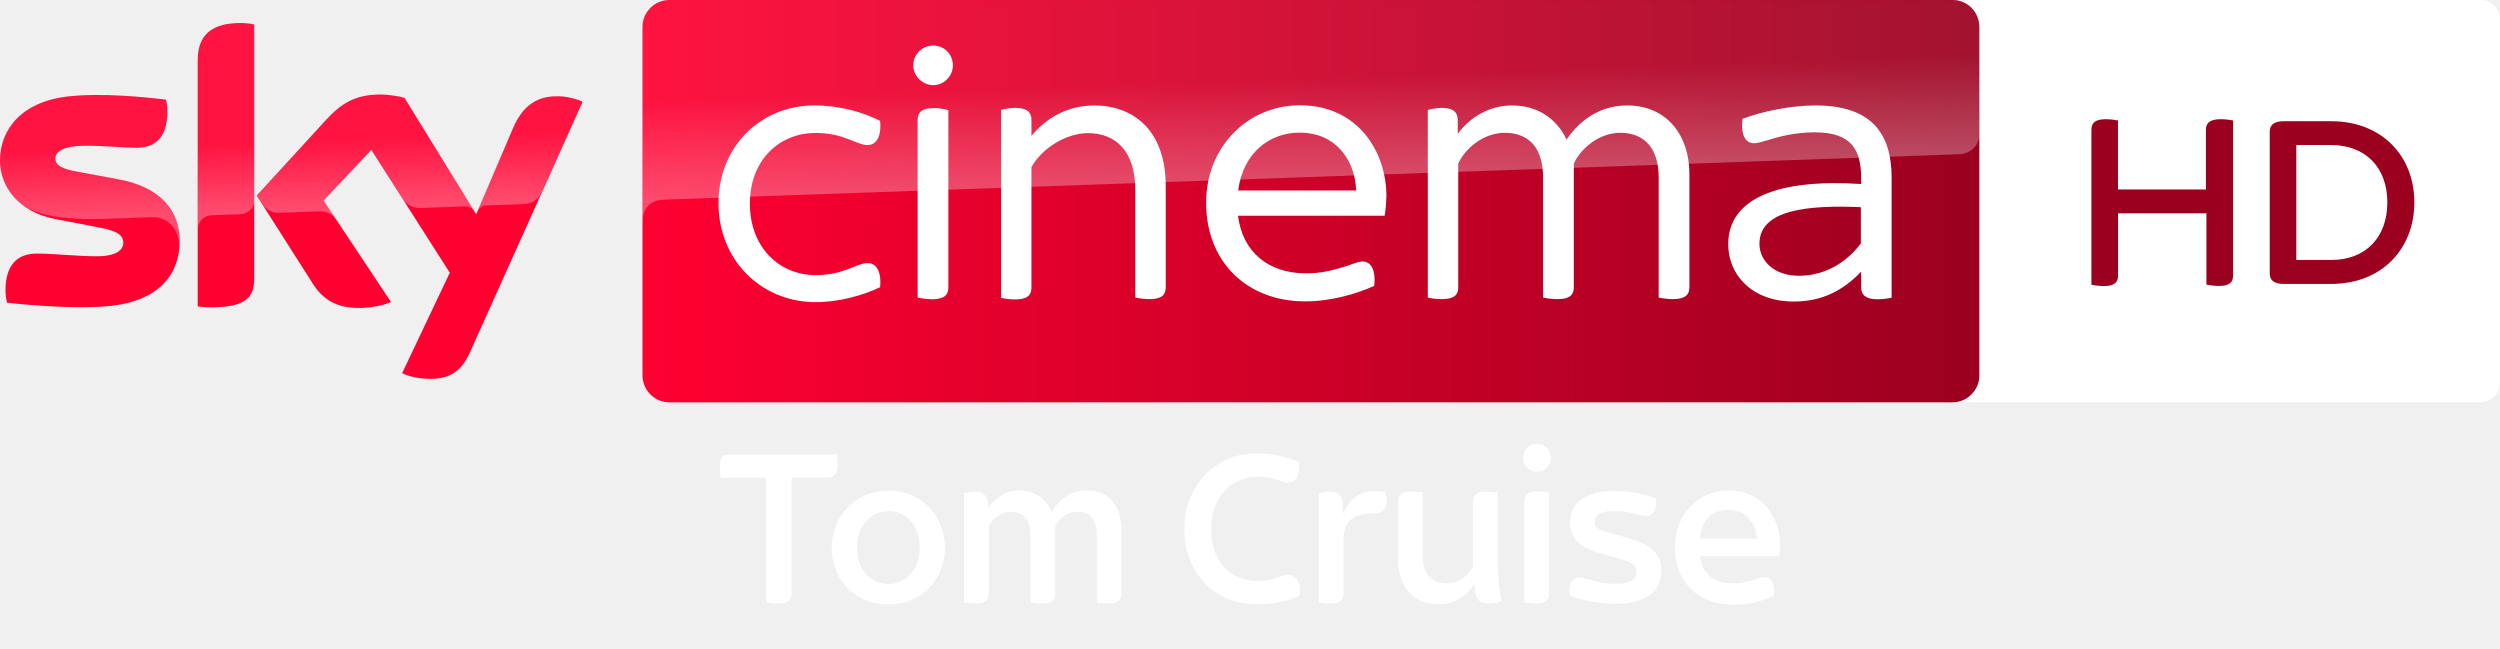
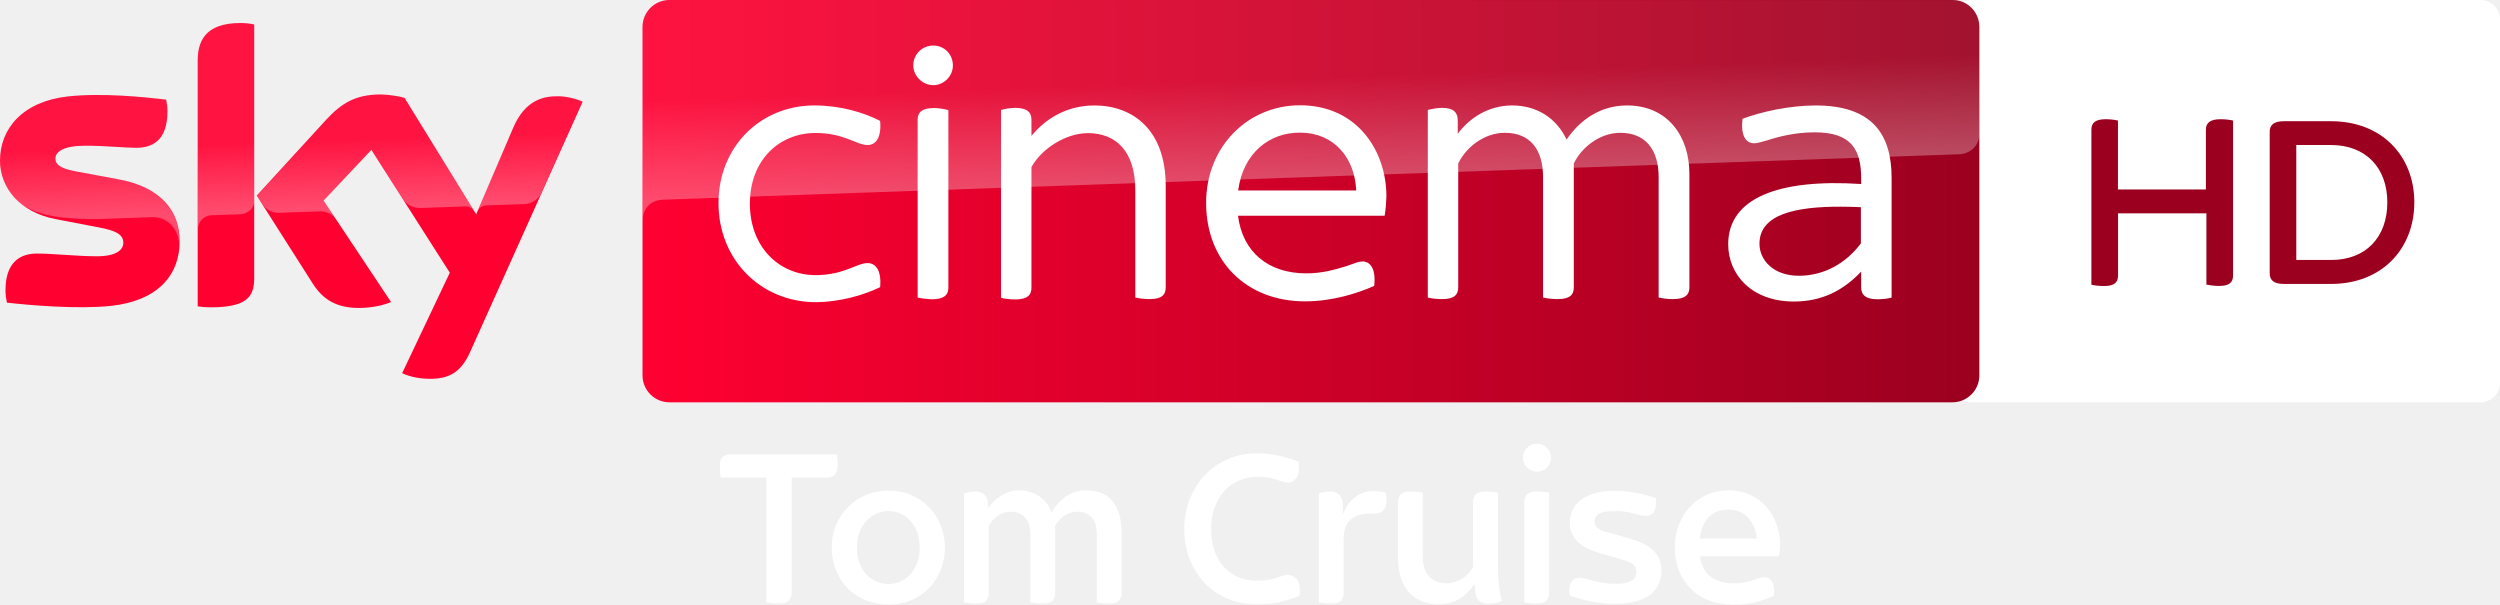
- <svg xmlns="http://www.w3.org/2000/svg" viewBox="0 0 1011.8 262.5">
-   <path d="M315.18 244.28q-1.472 0-2.944-.184-1.38-.092-2.116-.276v-50.508h-18.4q-.184-.736-.276-1.932-.092-1.288-.092-2.668 0-2.944 1.196-3.864 1.196-.92 3.036-.92h43.056q.368 1.38.368 4.232 0 5.152-4.232 5.152h-14.352v46.644q0 1.84-1.196 3.128-1.104 1.196-4.048 1.196zm44.44.37q-5.152 0-9.384-1.748-4.232-1.84-7.268-4.876-3.036-3.128-4.692-7.36-1.656-4.232-1.656-9.108 0-4.692 1.656-8.832 1.748-4.232 4.784-7.36 3.036-3.128 7.268-4.968 4.232-1.84 9.292-1.84 5.06 0 9.292 1.84 4.232 1.84 7.176 4.968 3.036 3.128 4.692 7.36 1.656 4.14 1.656 8.832 0 4.692-1.656 8.924-1.564 4.232-4.6 7.36-2.944 3.128-7.176 4.968-4.232 1.84-9.384 1.84zm0-8.28q2.3 0 4.508-.92 2.3-.92 4.048-2.76 1.84-1.84 2.944-4.6 1.104-2.76 1.104-6.532 0-3.404-1.012-6.164-1.012-2.76-2.76-4.6-1.656-1.932-3.956-2.944-2.3-1.012-4.876-1.012-2.484 0-4.784 1.012-2.3 1.012-4.14 2.944-1.748 1.84-2.852 4.6-1.012 2.76-1.012 6.164 0 3.68 1.104 6.44 1.104 2.76 2.852 4.692 1.84 1.84 4.14 2.76 2.3.92 4.692.92zm35.51 7.91q-1.38 0-2.852-.184-1.38-.092-2.116-.276v-44.16q1.012-.276 2.024-.46 1.104-.276 2.392-.276 2.852 0 4.048 1.564 1.288 1.472 1.288 4.048l.092 1.104q1.932-3.036 5.244-5.06 3.312-2.116 7.176-2.116 4.508 0 8.004 2.3 3.588 2.208 5.152 6.624 2.668-4.416 6.072-6.624 3.496-2.3 7.912-2.3 7.268 0 10.764 4.508 3.588 4.508 3.588 12.328v24.748q0 1.84-1.104 3.036-1.012 1.196-3.956 1.196-1.38 0-2.852-.184-1.38-.092-2.116-.276v-27.508q0-4.692-2.116-6.9-2.116-2.3-5.612-2.3-3.312 0-5.612 1.748-2.3 1.656-3.496 4.048v27.14q0 1.84-1.104 3.036-1.012 1.196-3.956 1.196-1.38 0-2.852-.184-1.38-.092-2.116-.276v-27.508q0-4.508-2.116-6.808-2.024-2.392-5.888-2.392-2.944 0-5.336 1.748-2.3 1.656-3.496 3.956v27.232q0 1.84-1.104 3.036-1.012 1.196-3.956 1.196zm113.35.28q-6.256 0-11.592-2.208-5.336-2.3-9.292-6.348-3.864-4.048-6.072-9.66-2.208-5.612-2.208-12.236 0-6.44 2.208-12.052 2.208-5.612 6.072-9.752 3.956-4.14 9.292-6.44 5.336-2.392 11.592-2.392 4.692 0 8.924.92 4.324.92 8.188 2.484.092.644.092 1.196.092.46.092 1.012 0 2.944-1.288 4.6-1.288 1.656-3.22 1.656-.92 0-2.024-.368-1.104-.368-2.576-.828-1.38-.46-3.312-.828-1.932-.368-4.508-.368-3.956 0-7.36 1.564-3.404 1.472-5.98 4.232-2.484 2.76-3.956 6.716-1.38 3.864-1.38 8.648 0 4.968 1.38 8.924 1.472 3.864 3.956 6.624 2.576 2.668 5.98 4.048 3.404 1.38 7.36 1.38 2.576 0 4.416-.368 1.932-.368 3.312-.828 1.38-.46 2.392-.828 1.012-.368 2.024-.368 2.3 0 3.68 1.564 1.38 1.472 1.38 4.416 0 .644 0 1.196 0 .552-.184 1.288-3.864 1.656-8.004 2.576-4.14.828-9.384.828zm30.26-.28q-1.38 0-2.852-.184-1.38-.092-2.116-.276v-44.16q1.012-.276 2.024-.46 1.104-.276 2.392-.276 2.852 0 4.048 1.564 1.288 1.472 1.288 4.048v3.22h.184q1.84-4.508 4.968-6.716 3.128-2.3 7.268-2.3 1.38 0 2.484.184 1.196.092 2.208.276.552 1.932.552 3.496 0 5.152-5.152 5.152h-1.656q-4.784 0-7.728 2.484-2.852 2.484-2.852 7.728v21.988q0 1.84-1.104 3.036-1.012 1.196-3.956 1.196zm43.24.28q-3.312 0-6.256-1.104-2.944-1.104-5.152-3.404-2.208-2.3-3.496-5.796-1.288-3.588-1.288-8.464V203.16q0-1.84 1.104-3.036 1.104-1.196 3.956-1.196 1.472 0 2.852.184 1.38.092 2.116.276v25.576q0 5.796 2.668 8.464 2.76 2.668 6.992 2.668 3.036 0 5.888-1.656 2.852-1.656 4.784-4.876V203.16q0-1.84 1.104-3.036 1.104-1.196 3.956-1.196 1.472 0 2.852.184 1.472.092 2.208.276v26.956q0 2.76 0 4.968.092 2.116.276 4.048.184 1.932.46 3.864.276 1.84.736 4.048-2.208 1.012-5.152 1.012-2.392 0-3.496-.828-1.104-.828-1.564-1.932-.46-1.196-.552-2.576 0-1.38-.184-2.484h-.092q-2.392 3.588-5.98 5.888-3.496 2.208-8.74 2.208zm39.84-.28q-1.38 0-2.76-.184-1.38-.092-2.116-.276v-40.664q0-1.84 1.104-3.036 1.104-1.196 3.956-1.196 1.472 0 2.852.184 1.38.092 2.116.276v40.664q0 1.84-1.104 3.036-1.104 1.196-4.048 1.196zm.184-53.36q-2.3 0-3.956-1.656-1.656-1.656-1.656-3.956 0-2.392 1.656-4.048 1.656-1.656 3.956-1.656 2.392 0 4.048 1.656 1.656 1.656 1.656 4.048 0 2.3-1.656 3.956-1.656 1.656-4.048 1.656zm31.646 53.46q-4.416 0-9.2-.828-4.692-.92-9.108-2.484-.092-.46-.184-.92 0-.552 0-1.012 0-2.392 1.012-3.864 1.012-1.472 2.852-1.472 1.104 0 2.576.368 1.564.368 3.312.92 1.84.46 4.048.828 2.208.368 4.692.368 2.76 0 4.416-.368 1.748-.46 2.668-1.104.92-.736 1.196-1.564.368-.92.368-1.932 0-2.024-1.564-3.036-1.564-1.104-5.52-2.208l-6.532-1.84q-7.452-2.116-10.396-5.152-2.944-3.128-2.944-7.728 0-2.484 1.012-4.784 1.012-2.3 3.128-4.048 2.208-1.748 5.612-2.76 3.404-1.104 8.28-1.104 8.004 0 16.836 2.944 0 .46 0 .828.092.276.092.644 0 2.668-1.012 4.232-.92 1.472-2.944 1.472-2.024 0-5.152-.92-3.036-1.012-7.82-1.012-4.416 0-6.256 1.104-1.748 1.104-1.748 3.036 0 .828.184 1.472.276.644.92 1.196.736.552 1.932 1.104 1.288.46 3.404 1.012l6.9 1.932q7.544 2.116 10.58 5.244 3.128 3.128 3.128 7.912 0 2.484-.92 4.968-.828 2.392-2.944 4.324-2.116 1.84-5.796 3.036-3.588 1.196-9.108 1.196zm47.93.36q-5.612 0-10.028-1.748-4.416-1.748-7.452-4.876-3.036-3.128-4.692-7.36-1.564-4.324-1.564-9.292 0-4.968 1.656-9.108 1.656-4.232 4.508-7.268 2.944-3.128 6.9-4.876 3.956-1.748 8.556-1.748 5.152 0 9.108 1.932 3.956 1.84 6.532 4.968 2.668 3.128 3.956 7.084 1.38 3.956 1.38 8.096 0 2.3-.46 4.6h-31.924q.644 5.336 4.14 8.188 3.588 2.76 9.384 2.76 2.484 0 4.324-.368 1.84-.368 3.312-.828 1.472-.552 2.668-.92 1.196-.368 2.392-.368 1.656 0 2.668 1.472 1.104 1.472 1.104 3.956 0 .46-.092 1.012 0 .552-.092 1.104-2.76 1.288-6.9 2.484-4.14 1.104-9.384 1.104zm9.476-26.772q-.46-4.968-3.404-8.28-2.852-3.404-8.188-3.404-5.06 0-8.096 3.22-2.944 3.22-3.404 8.464z" fill="#fff" />
-   <path d="M1003.9 0c4.377 0 7.905 3.563 7.905 7.905v147.01a7.94 7.94 0 0 1-7.905 7.905H797.65c-4.377 0-7.905-3.562-7.905-7.905V7.935c0-4.377 3.563-7.905 7.905-7.905h206.25" fill="#fff" />
-   <path d="M903.77 48.789v62.666c0 2.748-1.391 4.275-5.666 4.275-1.934 0-3.732-.271-5.123-.543V86.348h-35.76v25.141c0 2.748-1.391 4.275-5.666 4.275-2.07 0-4.139-.271-5.123-.543v-62.7c0-2.646 1.391-4.275 5.802-4.275 1.934 0 3.834.271 4.953.543v27.889h35.591V52.521c0-2.646 1.527-4.275 5.938-4.275 2.036 0 3.936.271 5.055.543m73.359 33.114c0 18.796-13.13 33.012-33.691 33.012h-19.17c-4.139 0-5.666-1.662-5.666-4.275V53.335c0-2.612 1.527-4.275 5.666-4.275h19.17c20.561 0 33.691 14.08 33.691 32.843m-10.925 0c0-14.08-8.821-23.207-22.766-23.207h-14.08v46.516h14.08c13.945.034 22.766-9.093 22.766-23.309" fill="#9c001f" />
-   <g transform="matrix(.65155 0 0 .65155 -9.837995 -107.4406)">
-     <path d="M126.7 314.7c0 21.5-14 37.1-42.6 40.2-20.6 2.2-50.5-.4-64.7-2-.5-2.3-.9-5.2-.9-7.5 0-18.7 10.1-23 19.6-23 9.9 0 25.5 1.7 37 1.7 12.8 0 16.6-4.3 16.6-8.4 0-5.4-5.1-7.6-15-9.5L49.6 301c-22.5-4.3-34.5-19.8-34.5-36.3 0-20 14.2-36.8 42.2-39.9 21.1-2.3 46.9.3 61 2 .5 2.4.8 4.7.8 7.2 0 18.7-9.9 22.7-19.4 22.7-7.3 0-18.6-1.3-31.6-1.3-13.2 0-18.6 3.6-18.6 8 0 4.7 5.2 6.6 13.4 8.1l25.8 4.8c26.6 4.9 38 19.9 38 38.4m46.3 23c0 11.5-4.5 18.1-27 18.1-3 0-5.6-.2-8.1-.6V202.9c0-11.6 3.9-23.7 26.6-23.7 2.9 0 5.8.3 8.5.9zm91.9 59c3 1.5 9 3.4 16.6 3.5 13.1.3 20.2-4.7 25.5-16.4l70-155.7c-2.9-1.5-9.3-3.3-14.5-3.4-9-.2-21.1 1.6-28.8 20L310.9 298l-44.5-72.3c-2.9-.9-9.9-2.1-15-2.1-15.8 0-24.5 5.8-33.6 15.6l-43.2 47.2 34.8 54.7c6.4 10 14.9 15.1 28.6 15.1 9 0 16.5-2.1 20-3.7l-41.9-63 29.7-31.5 48.7 76.3z" fill="#ff0031" />
-     <linearGradient id="A" x1="414.37" x2="1244.631" y1="289.839" y2="289.839" gradientUnits="userSpaceOnUse">
+ <svg xmlns="http://www.w3.org/2000/svg" width="800" height="193.51" version="1.1">
+   <defs>
+     <linearGradient id="A" x1="414.37" x2="1244.6" y1="289.84" y2="289.84" gradientTransform="matrix(.51516 0 0 .51516 -7.7789 -84.95)" gradientUnits="userSpaceOnUse">
      <stop stop-color="#ff0031" offset="0" />
      <stop stop-color="#9b001f" offset="1" />
    </linearGradient>
-     <path d="M1228 164.9H430.9c-9.2 0-16.7 7.5-16.7 16.7v216.5c0 9.2 7.5 16.7 16.7 16.7h797c9.2 0 16.7-7.5 16.7-16.7V181.5c-.1-9.2-7.4-16.6-16.6-16.6" fill="url(#A)" />
-     <linearGradient id="B" x1="197.483" x2="194.588" y1="295.135" y2="212.243" gradientUnits="userSpaceOnUse">
+     <linearGradient id="B" x1="197.48" x2="194.59" y1="295.14" y2="212.24" gradientTransform="matrix(.51516 0 0 .51516 -7.7789 -84.95)" gradientUnits="userSpaceOnUse">
      <stop stop-color="#fff" offset="0" />
      <stop stop-color="#fff" stop-opacity=".25" offset=".515" />
    </linearGradient>
-     <path d="M138 202.9v104.5c0-4.2 3.2-8.6 8.6-8.8l17.6-.6c3.5-.1 8.8-2.5 8.9-8.9v-109c-2.7-.6-5.6-.9-8.5-.9-22.7.1-26.6 12.1-26.6 23.7m80 36.4l-43.2 47.2 3.5 5.4c1.5 2 4.4 5.4 10.2 5.2l24.6-.9c5.4-.2 8.8 2.1 10.9 4.9l-7.7-11.6L246 258l19.9 31.3c3.6 4.7 9 4.8 10.2 4.8 1 0 27.2-.9 28.3-1 1.8-.1 3.9.9 5.5 3.2l-43.3-70.4c-2.9-.9-9.9-2.1-15-2.1-15.8-.1-24.5 5.6-33.6 15.5M57.3 224.8c-28 3.1-42.2 19.8-42.2 39.9 0 10.3 4.7 20.2 13.7 27.3 6.8 4.5 13.8 6.2 20.7 7.4 5.7 1 19 1.9 28.9 1.5l30.8-1.1c11.6-.4 17.8 9.5 17.2 19.4v-.5c.1-1.3.2-2.6.2-3.9 0-18.5-11.4-33.6-37.9-38.5l-25.8-4.8c-8.3-1.4-13.4-3.4-13.4-8.1 0-4.4 5.5-8.1 18.6-8.1 13 0 24.3 1.3 31.6 1.3 9.5 0 19.4-4 19.4-22.7 0-2.5-.3-4.8-.8-7.2-10.1-1.2-26.3-2.9-42.4-2.9-6.3.1-12.6.4-18.6 1m276.2 19.9l-22.1 52.1c0-.1 1.4-4.1 5.7-4.3l23.4-.8c7.1-.3 9.9-5.1 10.7-6.7l25.6-57.1c-2.9-1.5-9.3-3.3-14.5-3.4h-1.1c-8.9.1-20.3 2.5-27.7 20.2" fill="url(#B)" opacity=".3" enable-background="new" />
-     <linearGradient id="C" x1="830.554" x2="826.25" y1="276.73" y2="153.473" gradientUnits="userSpaceOnUse">
+     <linearGradient id="C" x1="830.55" x2="826.25" y1="276.73" y2="153.47" gradientTransform="matrix(.51516 0 0 .51516 -7.7789 -84.95)" gradientUnits="userSpaceOnUse">
      <stop stop-color="#fff" offset="0" />
      <stop stop-color="#fff" stop-opacity=".25" offset=".515" />
    </linearGradient>
-     <path d="M430.9 164.9c-9.2 0-16.7 7.5-16.7 16.7v120.2c0-1.8.7-11.7 12-12.8 0 0 .6-.1 1.6-.1l804.4-28.2c6.3-.2 12.4-4.9 12.4-12.7v-66.3c0-9.2-7.5-16.7-16.7-16.7z" fill="url(#C)" opacity=".3" enable-background="new" />
-     <g fill="#fff">
-       <path d="M1190.1 275.3v74.5c-2 .5-5.4 1-8.8 1-7 0-10.1-2.5-10.1-7.4v-9.8c-11.1 11.7-24.3 18.6-41.8 18.6-26.3 0-40.8-16.8-40.8-35.6 0-28.4 30.7-40.8 82.6-37.4V276c0-18.1-5.9-28.9-28.9-28.9-11.9 0-22.2 2.6-29.2 4.9-3.6 1-6.4 1.9-8.3 1.9-5.4 0-8.5-4.9-7.3-15.2 11.7-4.4 29.2-8.3 45.6-8.3 34.3.1 47 17.2 47 44.9m-19.1 40.8v-22.5c-33.8-1.5-63 1.8-63 22.7 0 10.3 8.8 19.9 24.5 19.9 16 0 29.5-8.1 38.5-20.1m-709.6-25c0-34.8 25.8-60.7 59.6-60.7 16.2 0 30.7 4.4 40.8 9.6 1 10.6-2.9 15-7.8 15-6.9 0-14.5-7.5-32.3-7.5-22.5 0-40.8 16.8-40.8 43.9s18.3 44.4 40.8 44.4c17.8 0 25.5-7.5 32.3-7.5 4.9 0 8.8 4.4 7.8 15-10.3 4.9-24.8 9.3-40.8 9.3-33.8-.5-59.6-26.7-59.6-61.5m413.8 7.8h-91.1c2.9 22.7 18.9 35.8 42.4 35.8 10.1 0 17.8-2.3 25.3-4.6 4.9-1.8 7.5-2.8 9.6-2.8 4.9 0 8.5 4.6 7.3 15.2-10.3 4.6-26.1 9.6-42.9 9.6-36.4 0-61.5-24.8-61.5-61.2 0-35.1 26.1-60.6 58.3-60.6 35.9 0 53.7 28.7 53.7 56.6-.1 3.7-.4 7.6-1.1 12m-91-15.7h73.3c-.8-20.1-13.7-35.9-34.8-35.9-18.8-.2-35.4 12.4-38.5 35.9m-201.8-77.6c0-7.2 5.7-12.4 12.4-12.4 6.9 0 12.2 5.4 12.2 12.4 0 6.4-5.4 12.2-12.2 12.2s-12.4-5.9-12.4-12.2m2.7 144.1V239.3c0-4.4 2.4-7.3 10.3-7.3 3.1 0 6.9.8 8.8 1.3v110.2c0 4.6-2.6 7.3-10.3 7.3-3.2-.1-6.9-.6-8.8-1.1" />
-       <path d="M1064.5 272.9v70.5c0 4.6-2.6 7.3-10.3 7.3-3.1 0-6.9-.5-8.8-1V275c0-17.3-8.3-27.6-23.8-27.6-13.2 0-24.5 9.6-28.9 19.1v76.9c0 4.6-2.4 7.3-10.1 7.3-3.4 0-7-.5-9-1V275c0-17.3-8-27.6-23.8-27.6-13.2 0-24.5 9.6-28.9 19.1v76.9c0 4.6-2.4 7.3-10.1 7.3-3.4 0-7.2-.5-8.8-1V233.2c2-.5 5.7-1.3 8.8-1.3 7.3 0 9.8 2.9 9.8 7.8v8.3c7.5-10.1 19.4-17.6 33.8-17.6 15.5 0 27.6 8 33.8 21.2 8-11.7 20.4-21.2 37.7-21.2 25.2.1 38.6 19.2 38.6 42.5m-325.3 7.5v63c0 4.6-2.4 7.3-10.1 7.3-3.1 0-6.9-.5-8.8-1V283c0-24-11.9-35.4-29.4-35.4-13.9 0-28.9 9.8-35.1 21.1v74.9c0 4.6-2.5 7.3-10.1 7.3-3.4 0-7-.5-8.8-1V233.2c1.8-.5 5.4-1.3 8.8-1.3 7.5 0 10.1 2.9 10.1 7.3v10.1c8.5-10.3 21.5-18.9 39.2-18.9 24.1.1 44.2 15.4 44.2 50" />
-     </g>
+   </defs>
+   <g>
+     <path d="m249.2 193.14q-1.164 0-2.328-0.145-1.091-0.073-1.673-0.218v-39.935h-14.548q-0.145-0.582-0.218-1.528-0.073-1.018-0.073-2.11 0-2.328 0.946-3.055 0.946-0.727 2.401-0.727h34.043q0.291 1.091 0.291 3.346 0 4.074-3.346 4.074h-11.348v36.88q0 1.455-0.946 2.473-0.873 0.946-3.201 0.946zm35.137 0.293q-4.074 0-7.42-1.382-3.346-1.455-5.747-3.855-2.401-2.473-3.71-5.819t-1.309-7.201q0-3.71 1.309-6.983 1.382-3.346 3.783-5.819 2.401-2.473 5.747-3.928 3.346-1.455 7.347-1.455 4.001 0 7.347 1.455 3.346 1.455 5.674 3.928 2.401 2.473 3.71 5.819 1.309 3.273 1.309 6.983t-1.309 7.056q-1.237 3.346-3.637 5.819-2.328 2.473-5.674 3.928-3.346 1.455-7.42 1.455zm0-6.547q1.819 0 3.564-0.727 1.819-0.727 3.201-2.182 1.455-1.455 2.328-3.637t0.873-5.165q0-2.691-0.8-4.874-0.8-2.182-2.182-3.637-1.309-1.528-3.128-2.328-1.819-0.8-3.855-0.8-1.964 0-3.783 0.8-1.819 0.8-3.273 2.328-1.382 1.455-2.255 3.637-0.8 2.182-0.8 4.874 0 2.91 0.873 5.092 0.873 2.182 2.255 3.71 1.455 1.455 3.273 2.182 1.819 0.727 3.71 0.727zm28.077 6.254q-1.091 0-2.255-0.145-1.091-0.073-1.673-0.218v-34.916q0.8-0.218 1.6-0.364 0.873-0.218 1.891-0.218 2.255 0 3.201 1.237 1.018 1.164 1.018 3.201l0.073 0.873q1.528-2.401 4.146-4.001 2.619-1.673 5.674-1.673 3.564 0 6.329 1.819 2.837 1.746 4.074 5.237 2.11-3.492 4.801-5.237 2.764-1.819 6.256-1.819 5.747 0 8.511 3.564 2.837 3.564 2.837 9.747v19.567q0 1.455-0.873 2.401-0.8 0.946-3.128 0.946-1.091 0-2.255-0.145-1.091-0.073-1.673-0.218v-21.75q0-3.71-1.673-5.456-1.673-1.819-4.437-1.819-2.619 0-4.437 1.382-1.819 1.309-2.764 3.201v21.459q0 1.455-0.873 2.401-0.8 0.946-3.128 0.946-1.091 0-2.255-0.145-1.091-0.073-1.673-0.218v-21.75q0-3.564-1.673-5.383-1.6-1.891-4.655-1.891-2.328 0-4.219 1.382-1.819 1.309-2.764 3.128v21.531q0 1.455-0.873 2.401-0.8 0.946-3.128 0.946zm89.622 0.221q-4.946 0-9.165-1.746-4.219-1.819-7.347-5.019-3.055-3.201-4.801-7.638-1.746-4.437-1.746-9.675 0-5.092 1.746-9.529 1.746-4.437 4.801-7.711 3.128-3.273 7.347-5.092 4.219-1.891 9.165-1.891 3.71 0 7.056 0.727 3.419 0.727 6.474 1.964 0.073 0.509 0.073 0.946 0.073 0.364 0.073 0.8 0 2.328-1.018 3.637-1.018 1.309-2.546 1.309-0.727 0-1.6-0.291-0.873-0.291-2.037-0.655-1.091-0.364-2.619-0.655-1.528-0.291-3.564-0.291-3.128 0-5.819 1.237-2.691 1.164-4.728 3.346-1.964 2.182-3.128 5.31-1.091 3.055-1.091 6.838 0 3.928 1.091 7.056 1.164 3.055 3.128 5.237 2.037 2.11 4.728 3.201 2.691 1.091 5.819 1.091 2.037 0 3.492-0.291 1.528-0.291 2.619-0.655 1.091-0.364 1.891-0.655 0.8-0.291 1.6-0.291 1.819 0 2.91 1.237 1.091 1.164 1.091 3.492 0 0.509 0 0.946 0 0.436-0.145 1.018-3.055 1.309-6.329 2.037-3.273 0.655-7.42 0.655zm23.926-0.221q-1.091 0-2.255-0.145-1.091-0.073-1.673-0.218v-34.916q0.8-0.218 1.6-0.364 0.873-0.218 1.891-0.218 2.255 0 3.201 1.237 1.018 1.164 1.018 3.201v2.546h0.145q1.455-3.564 3.928-5.31 2.473-1.819 5.747-1.819 1.091 0 1.964 0.145 0.946 0.073 1.746 0.218 0.436 1.528 0.436 2.764 0 4.074-4.074 4.074h-1.309q-3.783 0-6.11 1.964-2.255 1.964-2.255 6.11v17.385q0 1.455-0.873 2.401-0.8 0.946-3.128 0.946zm34.188 0.221q-2.619 0-4.946-0.873-2.328-0.873-4.074-2.691-1.746-1.819-2.764-4.583-1.018-2.837-1.018-6.692v-17.894q0-1.455 0.873-2.401 0.873-0.946 3.128-0.946 1.164 0 2.255 0.145 1.091 0.073 1.673 0.218v20.222q0 4.583 2.11 6.692 2.182 2.11 5.528 2.11 2.401 0 4.655-1.309 2.255-1.309 3.783-3.855v-20.877q0-1.455 0.873-2.401 0.873-0.946 3.128-0.946 1.164 0 2.255 0.145 1.164 0.073 1.746 0.218v21.313q0 2.182 0 3.928 0.073 1.673 0.218 3.201 0.145 1.528 0.364 3.055 0.218 1.455 0.582 3.201-1.746 0.8-4.074 0.8-1.891 0-2.764-0.655-0.873-0.655-1.237-1.528-0.364-0.946-0.436-2.037 0-1.091-0.145-1.964h-0.073q-1.891 2.837-4.728 4.655-2.764 1.746-6.91 1.746zm31.5-0.221q-1.091 0-2.182-0.145-1.091-0.073-1.673-0.218v-32.152q0-1.455 0.873-2.401 0.873-0.946 3.128-0.946 1.164 0 2.255 0.145 1.091 0.073 1.673 0.218v32.152q0 1.455-0.873 2.401-0.873 0.946-3.201 0.946zm0.145-42.19q-1.819 0-3.128-1.309-1.309-1.309-1.309-3.128 0-1.891 1.309-3.201 1.309-1.309 3.128-1.309 1.891 0 3.201 1.309 1.309 1.309 1.309 3.201 0 1.819-1.309 3.128-1.309 1.309-3.201 1.309zm25.021 42.269q-3.492 0-7.274-0.655-3.71-0.727-7.201-1.964-0.073-0.364-0.145-0.727 0-0.436 0-0.8 0-1.891 0.8-3.055 0.8-1.164 2.255-1.164 0.873 0 2.037 0.291 1.237 0.291 2.619 0.727 1.455 0.364 3.201 0.655 1.746 0.291 3.71 0.291 2.182 0 3.492-0.291 1.382-0.364 2.11-0.873 0.727-0.582 0.946-1.237 0.291-0.727 0.291-1.528 0-1.6-1.237-2.401-1.237-0.873-4.364-1.746l-5.165-1.455q-5.892-1.673-8.22-4.074-2.328-2.473-2.328-6.11 0-1.964 0.8-3.783t2.473-3.201q1.746-1.382 4.437-2.182 2.691-0.873 6.547-0.873 6.329 0 13.312 2.328 0 0.364 0 0.655 0.073 0.218 0.073 0.509 0 2.11-0.8 3.346-0.727 1.164-2.328 1.164t-4.074-0.727q-2.401-0.8-6.183-0.8-3.492 0-4.946 0.873-1.382 0.873-1.382 2.401 0 0.655 0.145 1.164 0.218 0.509 0.727 0.946 0.582 0.436 1.528 0.873 1.018 0.364 2.691 0.8l5.456 1.528q5.965 1.673 8.365 4.146 2.473 2.473 2.473 6.256 0 1.964-0.727 3.928-0.655 1.891-2.328 3.419-1.673 1.455-4.583 2.401-2.837 0.946-7.201 0.946zm37.897 0.285q-4.437 0-7.929-1.382-3.492-1.382-5.892-3.855-2.401-2.473-3.71-5.819-1.237-3.419-1.237-7.347t1.309-7.201q1.309-3.346 3.564-5.747 2.328-2.473 5.456-3.855 3.128-1.382 6.765-1.382 4.074 0 7.201 1.528 3.128 1.455 5.165 3.928 2.11 2.473 3.128 5.601 1.091 3.128 1.091 6.401 0 1.819-0.364 3.637h-25.241q0.509 4.219 3.273 6.474 2.837 2.182 7.42 2.182 1.964 0 3.419-0.291 1.455-0.291 2.619-0.655 1.164-0.436 2.11-0.727 0.946-0.291 1.891-0.291 1.309 0 2.11 1.164 0.873 1.164 0.873 3.128 0 0.364-0.073 0.8 0 0.436-0.073 0.873-2.182 1.018-5.456 1.964-3.273 0.873-7.42 0.873zm7.492-21.168q-0.364-3.928-2.691-6.547-2.255-2.691-6.474-2.691-4.001 0-6.401 2.546-2.328 2.546-2.691 6.692z" fill="#fff" />
+     <path d="m793.75 0c3.461 0 6.25 2.817 6.25 6.25v116.24a6.278 6.278 0 0 1-6.25 6.25h-163.07c-3.461 0-6.25-2.816-6.25-6.25v-116.21c0-3.461 2.817-6.25 6.25-6.25h163.07" fill="#fff" />
+     <path d="m714.58 38.576v49.548c0 2.173-1.1 3.38-4.48 3.38-1.529 0-2.951-0.214-4.051-0.429v-22.802h-28.274v19.878c0 2.173-1.1 3.38-4.48 3.38-1.637 0-3.273-0.214-4.051-0.429v-49.575c0-2.092 1.1-3.38 4.587-3.38 1.529 0 3.031 0.214 3.916 0.429v22.051h28.141v-19.1c0-2.092 1.207-3.38 4.695-3.38 1.61 0 3.112 0.214 3.997 0.429m58.003 26.182c0 14.861-10.381 26.101-26.638 26.101h-15.157c-3.273 0-4.48-1.314-4.48-3.38v-45.309c0-2.065 1.207-3.38 4.48-3.38h15.157c16.257 0 26.638 11.133 26.638 25.968m-8.638 0c0-11.133-6.974-18.349-18-18.349h-11.133v36.779h11.133c11.026 0.027 18-7.189 18-18.43" fill="#9c001f" />
+     <path d="m57.492 77.171c0 11.076-7.212 19.112-21.946 20.709-10.612 1.133-26.016-0.206-33.331-1.03-0.258-1.185-0.464-2.679-0.464-3.864 0-9.633 5.203-11.849 10.097-11.849 5.1 0 13.137 0.876 19.061 0.876 6.594 0 8.552-2.215 8.552-4.327 0-2.782-2.627-3.915-7.727-4.894l-13.961-2.679c-11.591-2.215-17.773-10.2-17.773-18.7 0-10.303 7.315-18.958 21.74-20.555 10.87-1.185 24.161 0.155 31.425 1.03 0.258 1.236 0.412 2.421 0.412 3.709 0 9.633-5.1 11.694-9.994 11.694-3.761 0-9.582-0.67-16.279-0.67-6.8 0-9.582 1.855-9.582 4.121 0 2.421 2.679 3.4 6.903 4.173l13.291 2.473c13.703 2.524 19.576 10.252 19.576 19.782m23.852 11.849c0 5.924-2.318 9.324-13.909 9.324-1.546 0-2.885-0.103-4.173-0.309v-78.459c0-5.976 2.009-12.209 13.703-12.209 1.494 0 2.988 0.155 4.379 0.464zm47.343 30.394c1.546 0.773 4.636 1.752 8.552 1.803 6.749 0.155 10.406-2.421 13.137-8.449l36.061-80.21c-1.494-0.773-4.791-1.7-7.47-1.752-4.636-0.103-10.87 0.824-14.837 10.303l-11.746 27.458-22.925-37.246c-1.494-0.464-5.1-1.082-7.727-1.082-8.139 0-12.621 2.988-17.309 8.037l-22.255 24.315 17.928 28.179c3.297 5.152 7.676 7.779 14.734 7.779 4.636 0 8.5-1.082 10.303-1.906l-21.585-32.455 15.3-16.228 25.088 39.307z" fill="#ff0031" />
+     <path d="m624.84 3.524e-6h-410.63c-4.739 0-8.603 3.864-8.603 8.603v111.53c0 4.739 3.864 8.603 8.603 8.603h410.58c4.739 0 8.603-3.864 8.603-8.603v-111.58c-0.052-4.739-3.812-8.552-8.552-8.552" fill="url(#A)" />
+     <path d="m63.313 19.576v53.834c0-2.164 1.649-4.43 4.43-4.533l9.067-0.309c1.803-0.052 4.533-1.288 4.585-4.585v-56.152c-1.391-0.309-2.885-0.464-4.379-0.464-11.694 0.052-13.703 6.233-13.703 12.209m41.213 18.752-22.255 24.315 1.803 2.782c0.773 1.03 2.267 2.782 5.255 2.679l12.673-0.464c2.782-0.103 4.533 1.082 5.615 2.524l-3.967-5.976 15.3-16.228 10.252 16.124c1.855 2.421 4.636 2.473 5.255 2.473 0.515 0 14.012-0.464 14.579-0.515 0.927-0.052 2.009 0.464 2.833 1.649l-22.306-36.267c-1.494-0.464-5.1-1.082-7.727-1.082-8.139-0.052-12.621 2.885-17.309 7.985m-82.786-7.47c-14.424 1.597-21.74 10.2-21.74 20.555 0 5.306 2.421 10.406 7.058 14.064 3.503 2.318 7.109 3.194 10.664 3.812 2.936 0.515 9.788 0.979 14.888 0.773l15.867-0.567c5.976-0.206 9.17 4.894 8.861 9.994v-0.258c0.052-0.67 0.103-1.339 0.103-2.009 0-9.53-5.873-17.309-19.525-19.834l-13.291-2.473c-4.276-0.721-6.903-1.752-6.903-4.173 0-2.267 2.833-4.173 9.582-4.173 6.697 0 12.518 0.67 16.279 0.67 4.894 0 9.994-2.061 9.994-11.694 0-1.288-0.155-2.473-0.412-3.709-5.203-0.618-13.549-1.494-21.843-1.494-3.245 0.052-6.491 0.206-9.582 0.515m142.29 10.252-11.385 26.84c0-0.052 0.721-2.112 2.936-2.215l12.055-0.412c3.658-0.155 5.1-2.627 5.512-3.452l13.188-29.416c-1.494-0.773-4.791-1.7-7.47-1.752h-0.567c-4.585 0.052-10.458 1.288-14.27 10.406" enable-background="new" fill="url(#B)" opacity=".3" />
+     <path d="m214.2 3.524e-6c-4.739 0-8.603 3.864-8.603 8.603v61.922c0-0.927 0.361-6.027 6.182-6.594 0 0 0.309-0.052 0.824-0.052l414.39-14.527c3.245-0.103 6.388-2.524 6.388-6.543v-34.155c0-4.739-3.864-8.603-8.603-8.603z" enable-background="new" fill="url(#C)" opacity=".3" />
+     <path d="m298.64 14.578c-3.452 0-6.389 2.679-6.389 6.389 0 3.245 2.886 6.285 6.389 6.285s6.285-2.988 6.285-6.285c0-3.606-2.731-6.389-6.285-6.389zm117.35 19.113c-16.588 0-30.033 13.137-30.033 31.219 0 18.752 12.93 31.527 31.682 31.527 8.655 0 16.795-2.576 22.102-4.945 0.618-5.461-1.237-7.83-3.762-7.83-1.082 0-2.421 0.514-4.945 1.441-3.864 1.185-7.83 2.371-13.033 2.371-12.106 0-20.348-6.749-21.842-18.443h46.93c0.361-2.267 0.515-4.276 0.566-6.182 0-14.373-9.17-29.158-27.664-29.158zm-155.37 0.051c-17.412 0-30.703 13.344-30.703 31.271s13.291 31.424 30.703 31.682c8.242 1e-6 15.713-2.267 21.02-4.791 0.515-5.461-1.495-7.727-4.019-7.727-3.503 0-7.469 3.863-16.639 3.863-11.591 0-21.02-8.912-21.02-22.873 0-13.961 9.428-22.615 21.02-22.615 9.17 0 13.084 3.863 16.639 3.863 2.524 0 4.535-2.268 4.019-7.729-5.203-2.679-12.674-4.945-21.02-4.945zm89.639 0c-9.118 0-15.816 4.43-20.195 9.736v-5.203c0-2.267-1.339-3.76-5.203-3.76-1.752 0-3.606 0.412-4.533 0.67v60.119c0.927 0.258 2.782 0.516 4.533 0.516 3.915 0 5.203-1.392 5.203-3.762v-38.586c3.194-5.821 10.921-10.869 18.082-10.869 9.015 0 15.146 5.872 15.146 18.236v34.361c0.979 0.258 2.936 0.516 4.533 0.516 3.967 0 5.203-1.392 5.203-3.762v-32.455c0-17.824-10.354-25.706-22.77-25.758zm133.63 0c-7.418 0-13.548 3.865-17.412 9.068v-4.277c0-2.524-1.288-4.018-5.049-4.018-1.597 0-3.503 0.412-4.533 0.67v60.016c0.824 0.258 2.782 0.516 4.533 0.516 3.967 0 5.203-1.392 5.203-3.762v-39.615c2.267-4.894 8.089-9.84 14.889-9.84 8.139 0 12.26 5.306 12.26 14.219v38.482c1.03 0.258 2.885 0.516 4.637 0.516 3.967 0 5.203-1.392 5.203-3.762v-39.615c2.267-4.894 8.089-9.84 14.889-9.84 7.985 0 12.26 5.306 12.26 14.219v38.482c0.979 0.258 2.938 0.516 4.535 0.516 3.967 0 5.305-1.392 5.305-3.762v-36.318c0-12.003-6.903-21.843-19.885-21.895-8.912 0-15.301 4.894-19.422 10.922-3.194-6.8-9.427-10.922-17.412-10.922zm97.211 0c-8.449-1e-6 -17.465 2.011-23.492 4.277-0.618 5.306 0.98 7.83 3.762 7.83 0.979 0 2.421-0.463 4.275-0.979 3.606-1.185 8.913-2.525 15.043-2.525 11.849 0 14.889 5.564 14.889 14.889v1.648c-26.737-1.752-42.553 4.637-42.553 19.268 0 9.685 7.469 18.338 21.018 18.338 9.015 0 15.817-3.553 21.535-9.58v5.047c0 2.524 1.597 3.812 5.203 3.812 1.752 0 3.503-0.258 4.533-0.516v-38.379c0-14.27-6.543-23.079-24.213-23.131zm-282.15 0.824c-4.07 0-5.307 1.495-5.307 3.762v56.873c0.979 0.258 2.885 0.515 4.533 0.566 3.967 0 5.307-1.39 5.307-3.76v-56.771c-0.979-0.258-2.936-0.67-4.533-0.67zm117.1 7.883c10.87 0 17.516 8.139 17.928 18.494h-37.762c1.597-12.106 10.149-18.597 19.834-18.494zm173.04 23.691c2.078 0.006 4.218 0.064 6.394 0.16v11.592c-4.636 6.182-11.591 10.354-19.834 10.354-8.088 0-12.621-4.946-12.621-10.252 0-9.421 11.516-11.899 26.061-11.854z" fill="#fff" />
  </g>
</svg>
